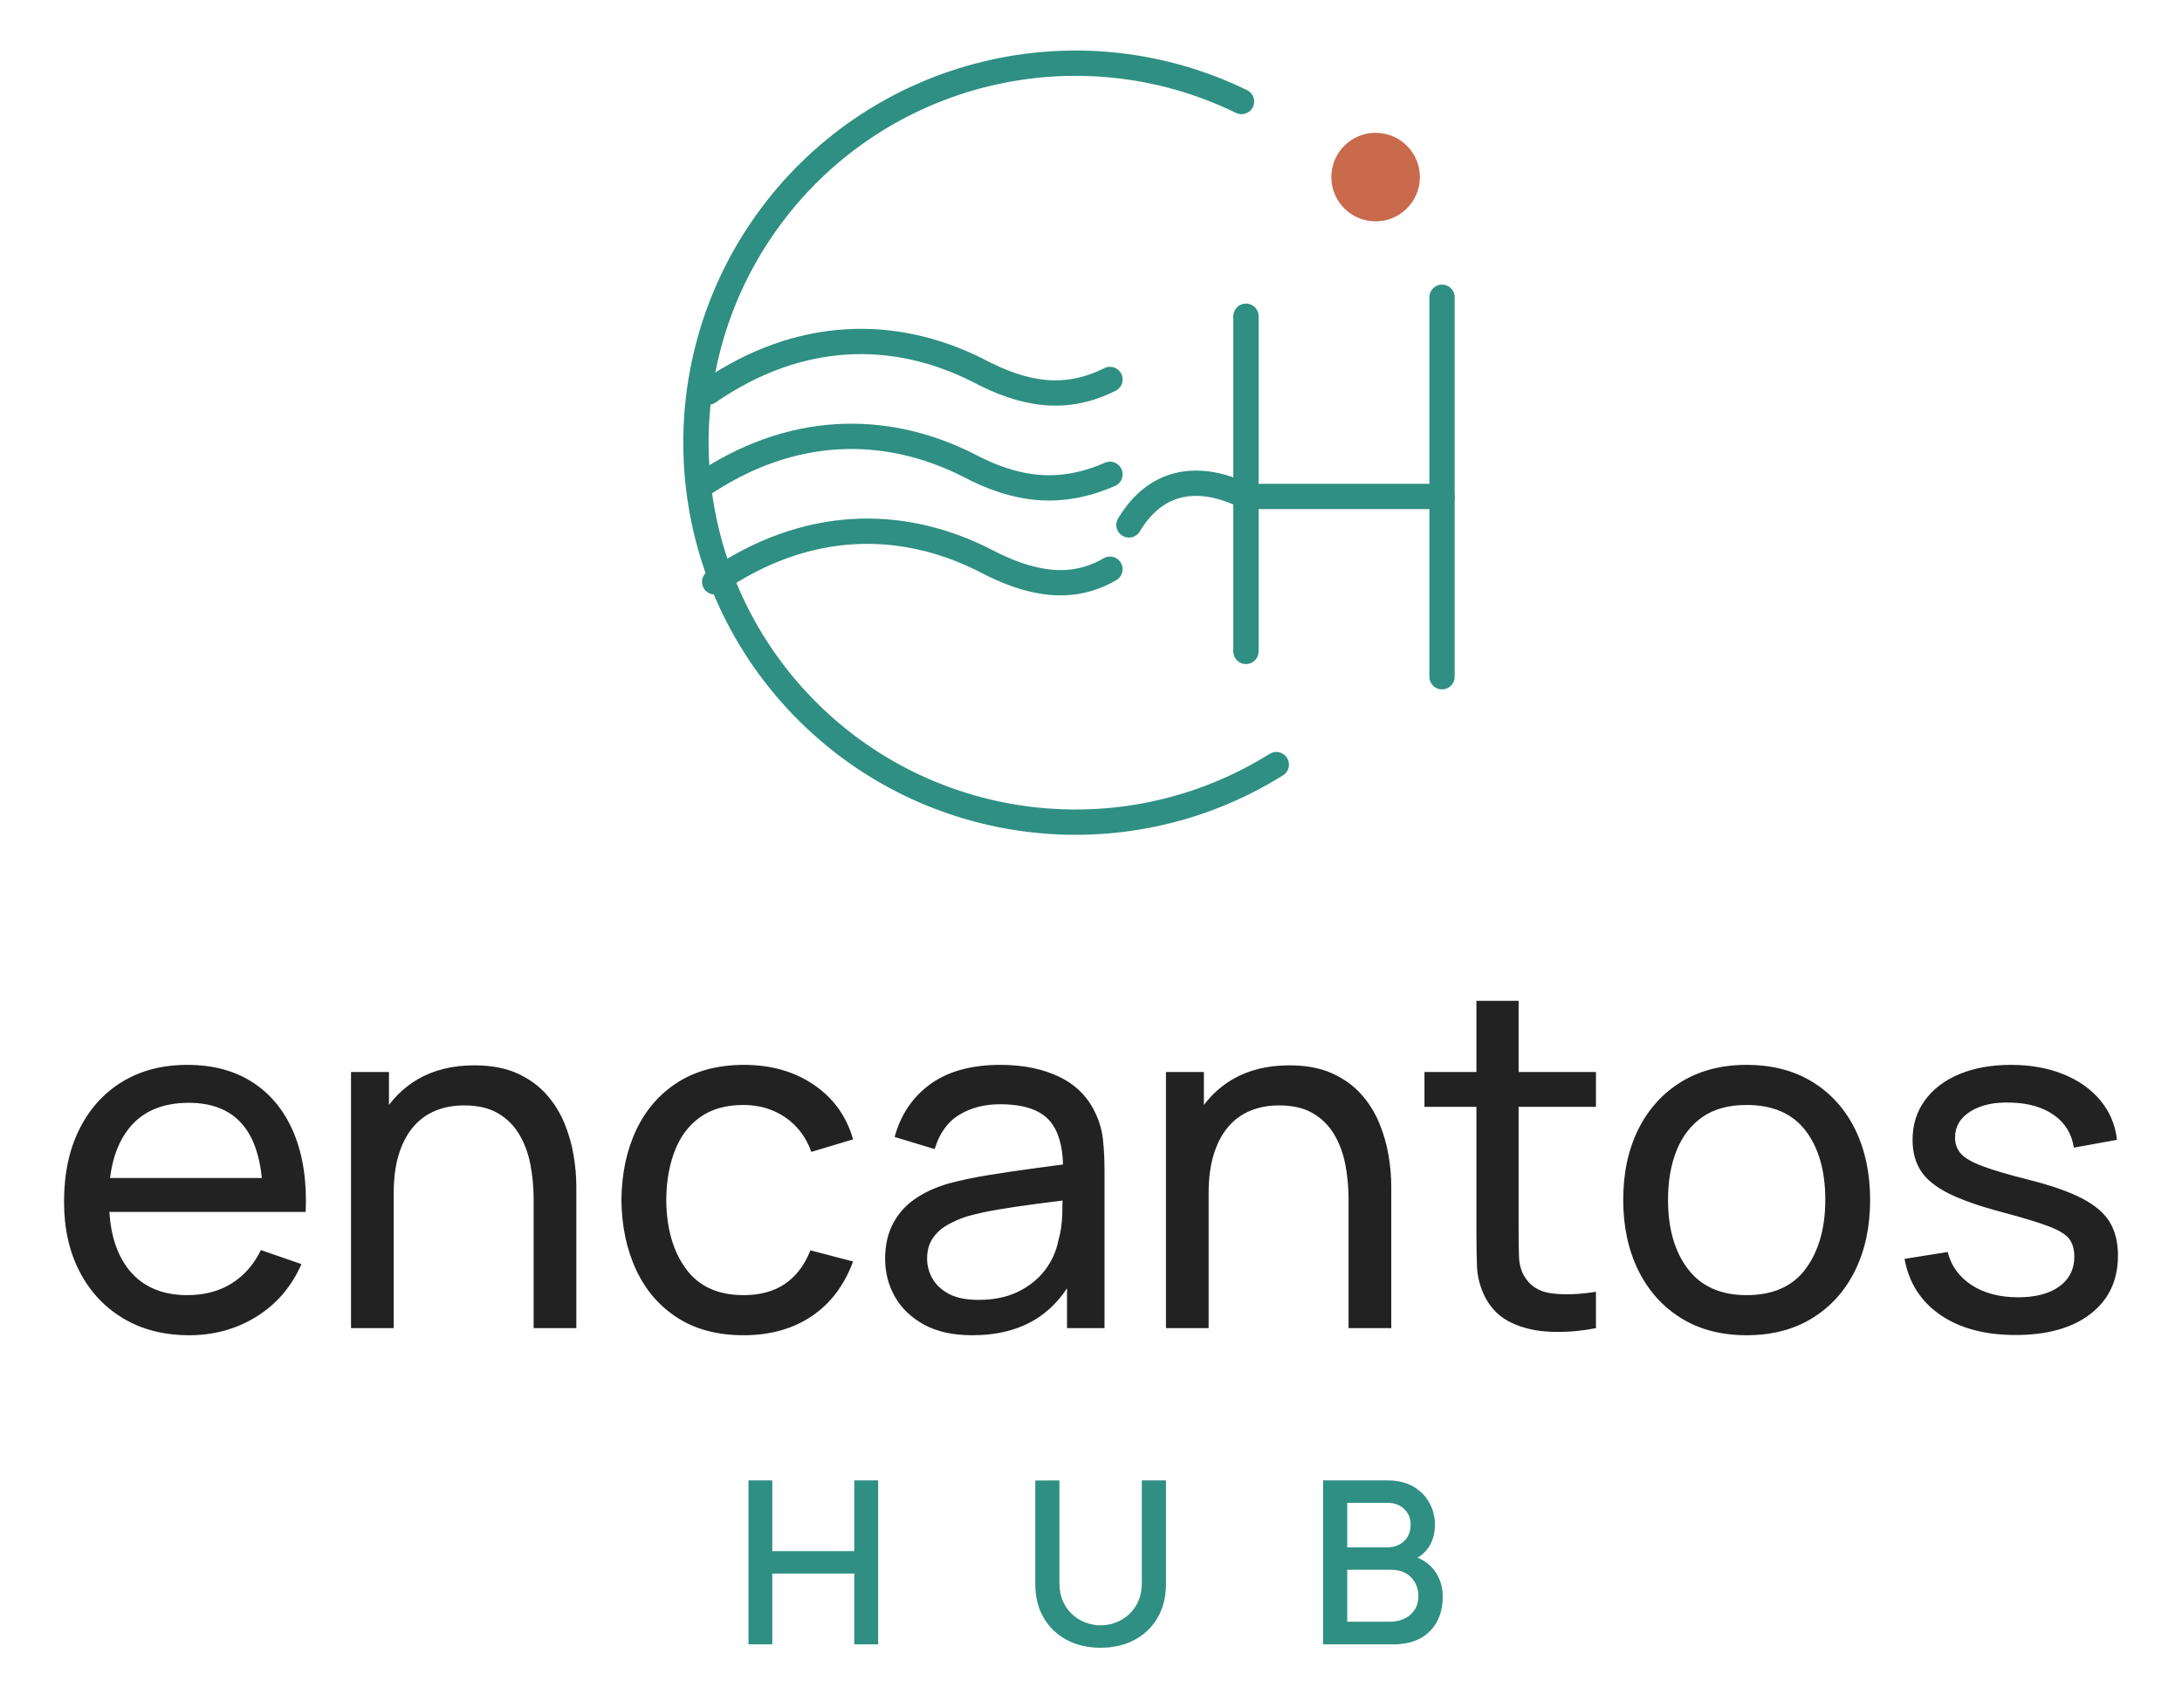
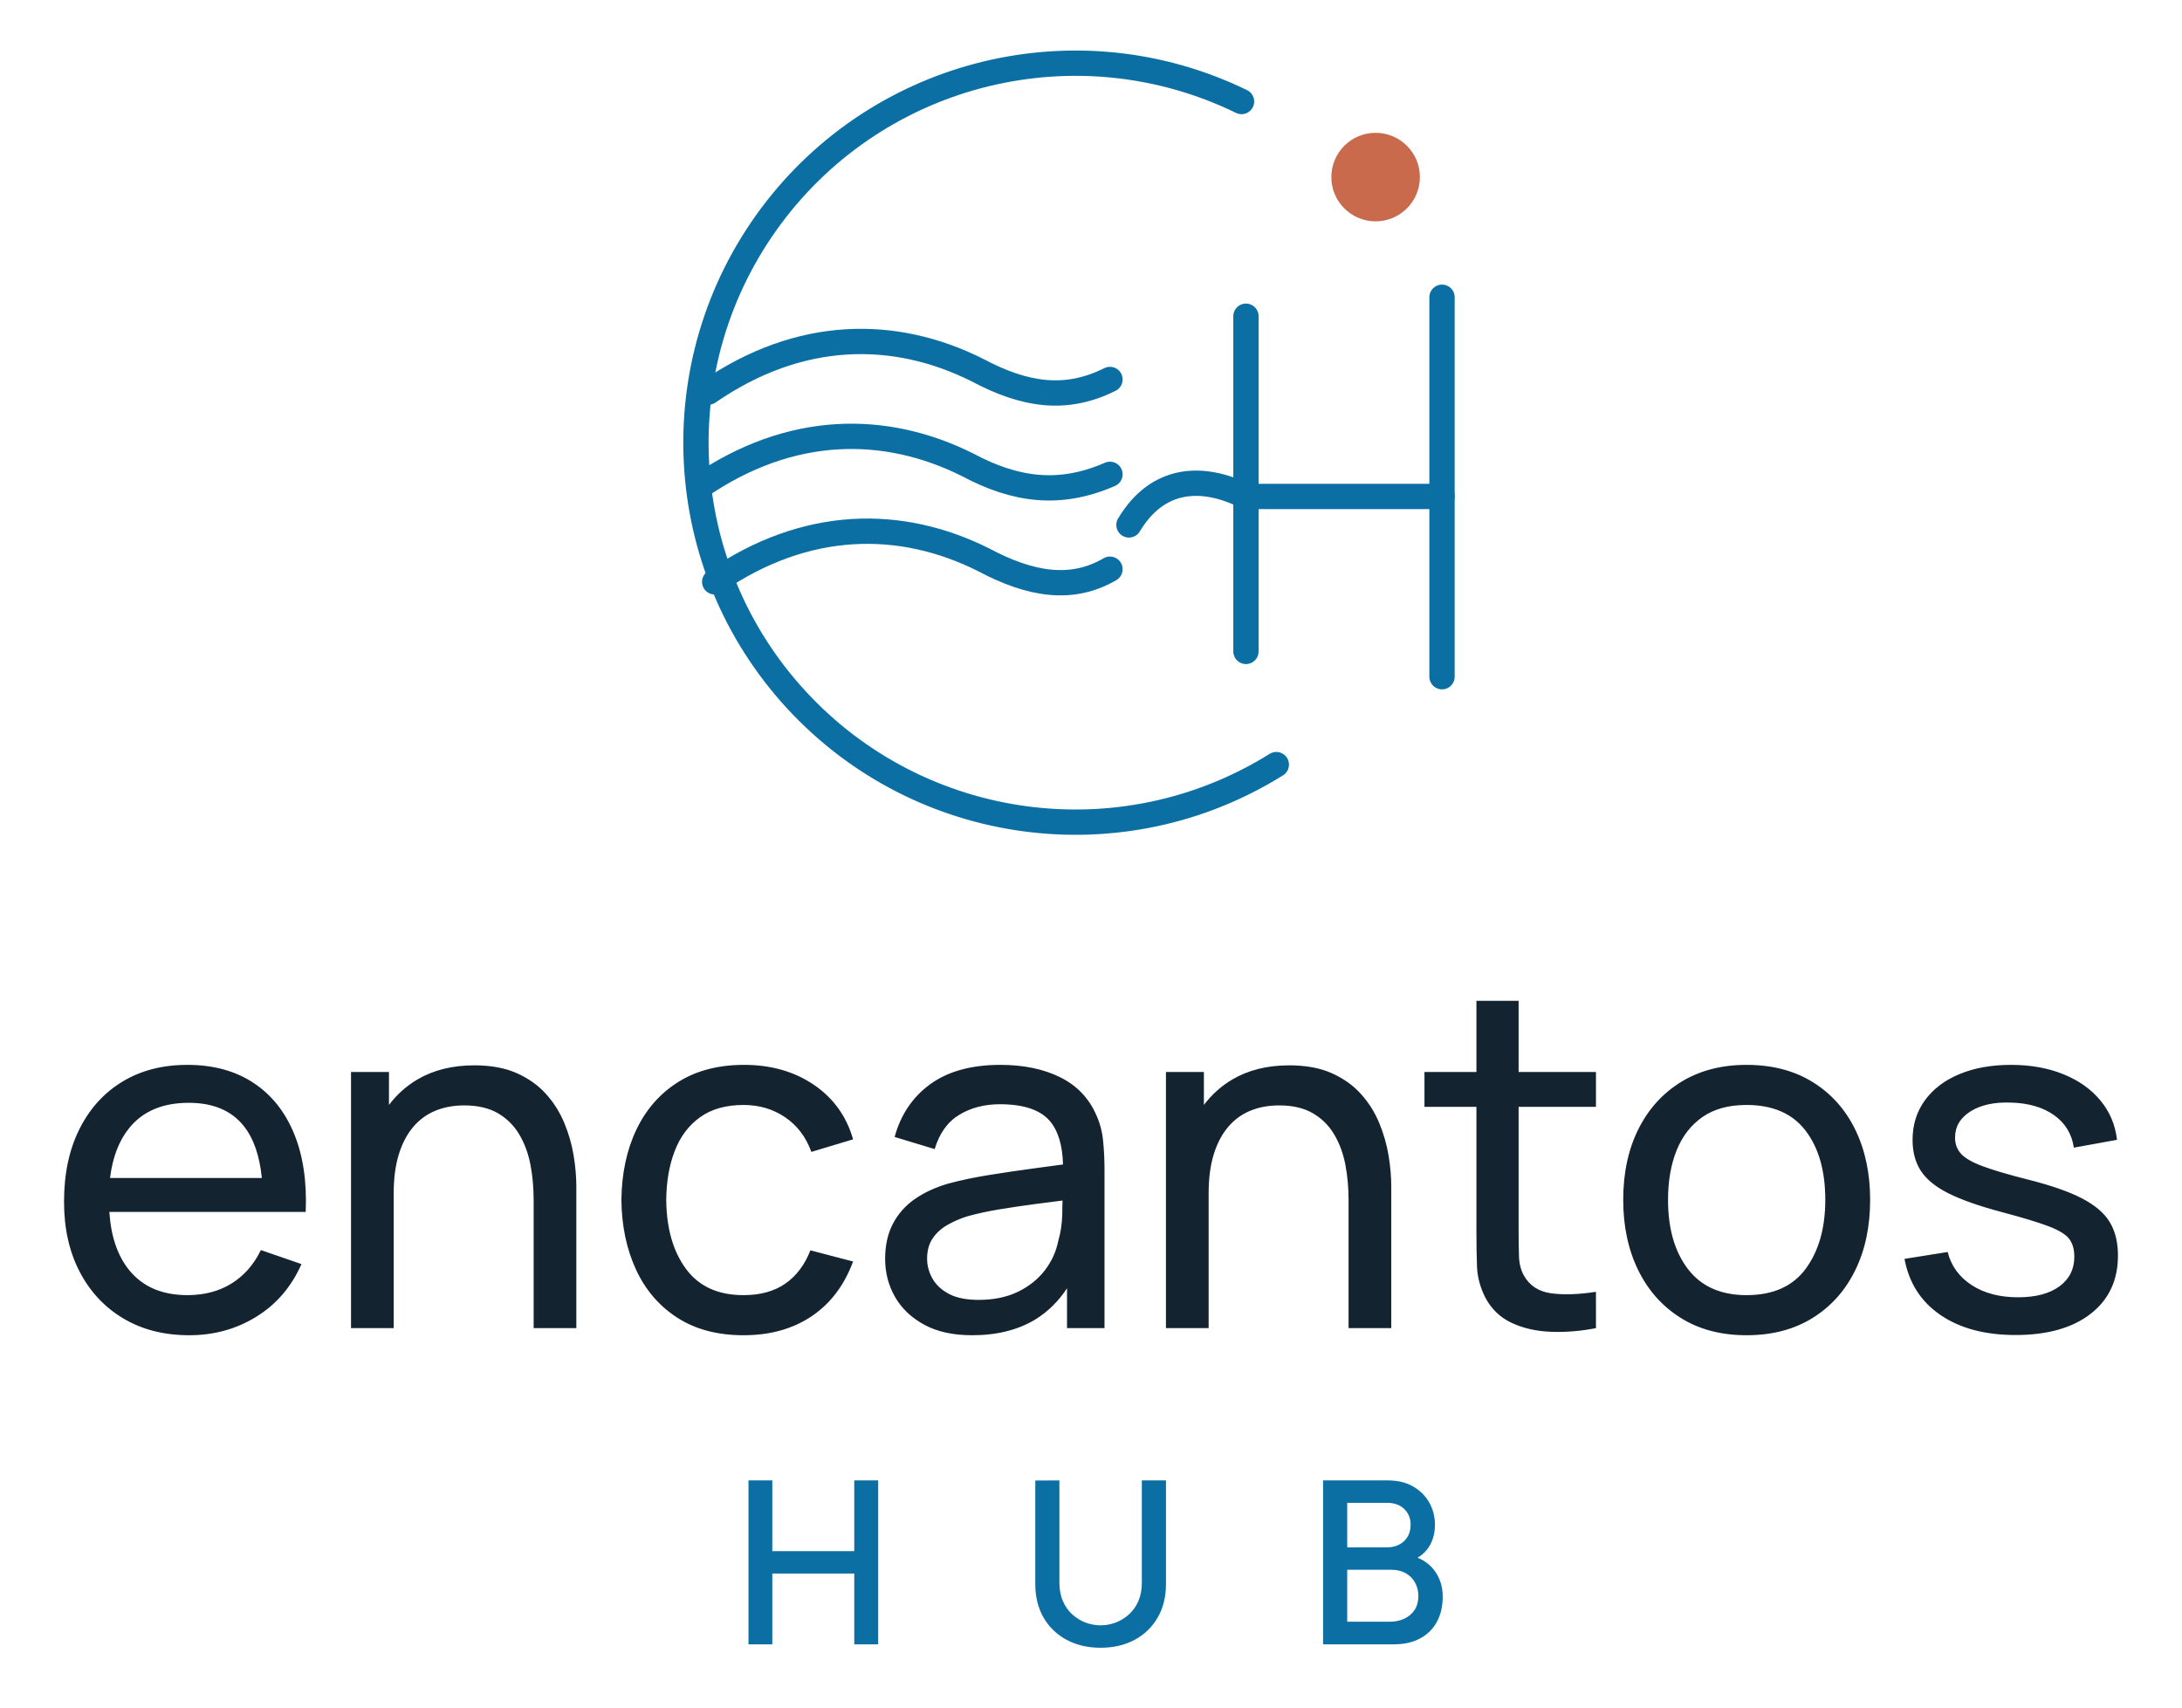
<svg xmlns="http://www.w3.org/2000/svg" viewBox="0 0 690 540">
  <g transform="translate(215 0)">
-     <path d="M 177.6 32.1 A 120 120 0 1 0 188.6 241.8" fill="none" stroke="#2F8F83" stroke-width="8" stroke-linecap="round" stroke-linejoin="round" />
-     <path d="M 9 124 C 38 104, 68 104, 94 117 C 109 125, 122 127, 136 120" fill="none" stroke="#2F8F83" stroke-width="8" stroke-linecap="round" stroke-linejoin="round" />
-     <path d="M 6 154 C 35 134, 65 134, 91 147 C 106 155, 120 157, 136 150" fill="none" stroke="#2F8F83" stroke-width="8" stroke-linecap="round" stroke-linejoin="round" />
-     <path d="M 11 184 C 40 164, 70 164, 96 177 C 111 185, 124 187, 136 180" fill="none" stroke="#2F8F83" stroke-width="8" stroke-linecap="round" stroke-linejoin="round" />
-     <path d="M 179 100 V 206" fill="none" stroke="#2F8F83" stroke-width="8" stroke-linecap="round" stroke-linejoin="round" />
-     <path d="M 241 94 V 214" fill="none" stroke="#2F8F83" stroke-width="8" stroke-linecap="round" stroke-linejoin="round" />
-     <path d="M 142 166 C 151 151, 165 150, 179 157 L 241 157" fill="none" stroke="#2F8F83" stroke-width="8" stroke-linecap="round" stroke-linejoin="round" />
+     <path d="M 177.6 32.1 A 120 120 0 1 0 188.6 241.8" fill="none" stroke="#0B6FA4" stroke-width="8" stroke-linecap="round" stroke-linejoin="round" />
+     <path d="M 9 124 C 38 104, 68 104, 94 117 C 109 125, 122 127, 136 120" fill="none" stroke="#0B6FA4" stroke-width="8" stroke-linecap="round" stroke-linejoin="round" />
+     <path d="M 6 154 C 35 134, 65 134, 91 147 C 106 155, 120 157, 136 150" fill="none" stroke="#0B6FA4" stroke-width="8" stroke-linecap="round" stroke-linejoin="round" />
+     <path d="M 11 184 C 40 164, 70 164, 96 177 C 111 185, 124 187, 136 180" fill="none" stroke="#0B6FA4" stroke-width="8" stroke-linecap="round" stroke-linejoin="round" />
+     <path d="M 179 100 V 206" fill="none" stroke="#0B6FA4" stroke-width="8" stroke-linecap="round" stroke-linejoin="round" />
+     <path d="M 241 94 V 214" fill="none" stroke="#0B6FA4" stroke-width="8" stroke-linecap="round" stroke-linejoin="round" />
+     <path d="M 142 166 C 151 151, 165 150, 179 157 L 241 157" fill="none" stroke="#0B6FA4" stroke-width="8" stroke-linecap="round" stroke-linejoin="round" />
    <circle cx="220" cy="56" r="14" fill="#C86A4B" />
  </g>
-   <path d="M59.85 422.25L59.85 422.25Q47.92 422.25 39.04 416.96Q30.15 411.68 25.20 402.19Q20.25 392.70 20.25 380.02L20.25 380.02Q20.25 366.75 25.13 357.04Q30 347.32 38.74 342.04Q47.48 336.75 59.25 336.75L59.25 336.75Q71.47 336.75 80.06 342.38Q88.65 348 92.96 358.43Q97.27 368.85 96.67 383.25L96.67 383.25L34.58 383.25Q35.33 394.88 40.88 401.70L40.88 401.70Q47.32 409.57 59.25 409.57L59.25 409.57Q67.28 409.57 73.20 405.90Q79.13 402.23 82.50 395.32L82.50 395.32L95.33 399.75Q90.60 410.48 81.11 416.36Q71.63 422.25 59.85 422.25ZM34.80 372.52L82.80 372.52Q81.75 361.95 77.10 356.10L77.10 356.10Q71.25 348.75 59.70 348.75L59.70 348.75Q47.32 348.75 40.88 356.70L40.88 356.70Q36 362.70 34.80 372.52L34.80 372.52ZM182.25 420L168.75 420L168.75 379.43Q168.75 373.65 167.74 368.32Q166.72 363 164.21 358.76Q161.70 354.52 157.46 352.05Q153.22 349.57 146.78 349.57L146.78 349.57Q141.75 349.57 137.66 351.26Q133.57 352.95 130.65 356.40Q127.72 359.85 126.11 365.06Q124.50 370.27 124.50 377.32L124.50 377.32L124.50 420L111 420L111 339L123 339L123 349.43Q126.67 344.55 131.93 341.40L131.93 341.40Q139.57 336.90 150 336.90L150 336.90Q157.88 336.90 163.43 339.38Q168.97 341.85 172.65 345.94Q176.32 350.02 178.43 355.09Q180.53 360.15 181.39 365.36Q182.25 370.57 182.25 375.23L182.25 375.23L182.25 420ZM235.13 422.25L235.13 422.25Q222.82 422.25 214.24 416.74Q205.65 411.23 201.15 401.55Q196.65 391.88 196.50 379.50L196.50 379.50Q196.65 366.82 201.26 357.19Q205.88 347.55 214.50 342.15Q223.13 336.75 235.28 336.75L235.28 336.75Q248.10 336.75 257.36 343.05Q266.63 349.35 269.77 360.30L269.77 360.30L256.57 364.27Q254.03 357.23 248.29 353.32Q242.55 349.43 235.13 349.43L235.13 349.43Q226.80 349.43 221.40 353.29Q216 357.15 213.38 363.94Q210.75 370.73 210.68 379.50L210.68 379.50Q210.82 393 216.94 401.29Q223.05 409.57 235.13 409.57L235.13 409.57Q243.07 409.57 248.32 405.94Q253.57 402.30 256.27 395.40L256.27 395.40L269.77 398.93Q265.57 410.25 256.65 416.25Q247.72 422.25 235.13 422.25ZM307.42 422.25L307.42 422.25Q298.35 422.25 292.24 418.91Q286.13 415.57 283.01 410.10Q279.90 404.63 279.90 398.10L279.90 398.10Q279.90 391.73 282.34 387.04Q284.77 382.35 289.20 379.24Q293.63 376.13 299.77 374.32L299.77 374.32Q305.55 372.75 312.71 371.59Q319.88 370.43 327.22 369.45L327.22 369.45Q331.88 368.85 336.15 368.25L336.15 368.25Q335.92 359.02 331.88 354.38L331.88 354.38Q327.30 349.20 316.20 349.20L316.20 349.20Q308.85 349.20 303.34 352.54Q297.82 355.88 295.57 363.38L295.57 363.38L282.90 359.55Q285.82 348.90 294.22 342.82Q302.63 336.75 316.35 336.75L316.35 336.75Q327.38 336.75 335.29 340.69Q343.20 344.63 346.65 352.57L346.65 352.57Q348.38 356.32 348.82 360.71Q349.27 365.10 349.27 369.90L349.27 369.90L349.27 420L337.42 420L337.42 407.40Q333.38 413.55 327.45 417.23L327.45 417.23Q319.20 422.25 307.42 422.25ZM309.45 411.07L309.45 411.07Q316.65 411.07 321.94 408.49Q327.22 405.90 330.45 401.66Q333.67 397.43 334.65 392.40L334.65 392.40Q335.77 388.65 335.92 384L335.92 384Q335.92 381.52 336 379.65L336 379.65Q331.88 380.18 327.82 380.70L327.82 380.70Q321.52 381.52 315.90 382.46Q310.27 383.40 305.77 384.68L305.77 384.68Q302.47 385.73 299.59 387.38Q296.70 389.02 294.94 391.61Q293.17 394.20 293.17 398.02L293.17 398.02Q293.17 401.32 294.86 404.32Q296.55 407.32 300.11 409.20Q303.67 411.07 309.45 411.07ZM439.95 420L426.45 420L426.45 379.43Q426.45 373.65 425.44 368.32Q424.42 363 421.91 358.76Q419.40 354.52 415.16 352.05Q410.92 349.57 404.47 349.57L404.47 349.57Q399.45 349.57 395.36 351.26Q391.27 352.95 388.35 356.40Q385.42 359.85 383.81 365.06Q382.20 370.27 382.20 377.32L382.20 377.32L382.20 420L368.70 420L368.70 339L380.70 339L380.70 349.43Q384.38 344.55 389.63 341.40L389.63 341.40Q397.27 336.90 407.70 336.90L407.70 336.90Q415.57 336.90 421.13 339.38Q426.67 341.85 430.35 345.94Q434.02 350.02 436.13 355.09Q438.22 360.15 439.09 365.36Q439.95 370.57 439.95 375.23L439.95 375.23L439.95 420ZM504.68 408.52L504.68 420Q497.47 421.43 490.46 421.16Q483.45 420.90 477.97 418.31Q472.50 415.73 469.65 410.25L469.65 410.25Q467.25 405.45 467.06 400.54Q466.88 395.63 466.88 389.40L466.88 389.40L466.88 350.02L450.45 350.02L450.45 339L466.88 339L466.88 316.50L480.22 316.50L480.22 339L504.68 339L504.68 350.02L480.22 350.02L480.22 388.80Q480.22 393.75 480.34 397.27Q480.45 400.80 481.88 403.35L481.88 403.35Q484.57 408.15 490.46 408.98Q496.35 409.80 504.68 408.52L504.68 408.52ZM552.30 422.25L552.30 422.25Q540.22 422.25 531.49 416.77Q522.75 411.30 518.02 401.63Q513.30 391.95 513.30 379.43L513.30 379.43Q513.30 366.68 518.10 357.07Q522.90 347.48 531.67 342.11Q540.45 336.75 552.30 336.75L552.30 336.75Q564.45 336.75 573.22 342.19Q582 347.63 586.69 357.26Q591.38 366.90 591.38 379.43L591.38 379.43Q591.38 392.10 586.65 401.74Q581.92 411.38 573.15 416.81Q564.38 422.25 552.30 422.25ZM552.30 409.57L552.30 409.57Q564.90 409.57 571.05 401.18Q577.20 392.77 577.20 379.43L577.20 379.43Q577.20 365.70 570.97 357.56Q564.75 349.43 552.30 349.43L552.30 349.43Q543.82 349.43 538.35 353.25Q532.88 357.07 530.17 363.82Q527.47 370.57 527.47 379.43L527.47 379.43Q527.47 393.07 533.77 401.32Q540.07 409.57 552.30 409.57ZM637.35 422.18L637.35 422.18Q622.88 422.18 613.61 415.84Q604.35 409.50 602.25 398.10L602.25 398.10L615.90 395.93Q617.55 402.52 623.48 406.39Q629.40 410.25 638.17 410.25L638.17 410.25Q646.50 410.25 651.23 406.80Q655.95 403.35 655.95 397.43L655.95 397.43Q655.95 393.98 654.38 391.84Q652.80 389.70 647.89 387.82Q642.98 385.95 633.08 383.32L633.08 383.32Q622.35 380.48 616.20 377.40Q610.05 374.32 607.42 370.27Q604.80 366.23 604.80 360.45L604.80 360.45Q604.80 353.32 608.70 347.96Q612.60 342.60 619.61 339.68Q626.63 336.75 635.92 336.75L635.92 336.75Q645.15 336.75 652.42 339.68Q659.70 342.60 664.16 347.96Q668.63 353.32 669.45 360.45L669.45 360.45L655.80 362.93Q654.83 356.40 649.54 352.65Q644.25 348.90 635.92 348.68L635.92 348.68Q628.05 348.38 623.14 351.45Q618.23 354.52 618.23 359.77L618.23 359.77Q618.23 362.70 620.06 364.80Q621.90 366.90 626.89 368.77Q631.88 370.65 641.40 373.05L641.40 373.05Q652.13 375.75 658.31 378.94Q664.50 382.13 667.13 386.44Q669.75 390.75 669.75 397.05L669.75 397.05Q669.75 408.75 661.13 415.46Q652.50 422.18 637.35 422.18Z" fill="#222222" />
-   <path d="M244.22 520L236.69 520L236.69 468.16L244.22 468.16L244.22 490.52L270.14 490.52L270.14 468.16L277.70 468.16L277.70 520L270.14 520L270.14 497.61L244.22 497.61L244.22 520ZM348.04 521.08L348.04 521.08Q341.96 521.08 337.30 518.58Q332.63 516.08 330.01 511.56Q327.38 507.04 327.38 500.92L327.38 500.92L327.38 468.20L335.01 468.16L335.01 500.52Q335.01 503.84 336.13 506.36Q337.24 508.88 339.11 510.57Q340.99 512.26 343.31 513.12Q345.63 513.99 348.04 513.99L348.04 513.99Q350.49 513.99 352.81 513.11Q355.13 512.22 357.01 510.53Q358.88 508.84 359.98 506.32Q361.07 503.80 361.07 500.52L361.07 500.52L361.07 468.16L368.71 468.16L368.71 500.92Q368.71 507.00 366.08 511.54Q363.45 516.08 358.79 518.58Q354.13 521.08 348.04 521.08ZM440.71 520L418.39 520L418.39 468.16L438.76 468.16Q443.69 468.16 447.04 470.18Q450.39 472.19 452.08 475.38Q453.77 478.56 453.77 482.09L453.77 482.09Q453.77 486.38 451.69 489.44L451.69 489.44Q450.28 491.45 448.27 492.60L448.27 492.60Q451.58 493.97 453.56 496.60L453.56 496.60Q456.22 500.16 456.22 504.88L456.22 504.88Q456.22 509.45 454.40 512.84Q452.59 516.22 449.11 518.11Q445.64 520 440.71 520L440.71 520ZM426.02 496.42L426.02 512.84L439.55 512.84Q442.11 512.84 444.14 511.86Q446.18 510.89 447.35 509.07Q448.52 507.26 448.52 504.74L448.52 504.74Q448.52 502.40 447.49 500.51Q446.47 498.62 444.54 497.52Q442.61 496.42 440.02 496.42L440.02 496.42L426.02 496.42ZM426.02 475.25L426.02 489.33L438.65 489.33Q440.74 489.33 442.42 488.48Q444.09 487.64 445.08 486.03Q446.07 484.43 446.07 482.16L446.07 482.16Q446.07 479.14 444.05 477.20Q442.04 475.25 438.65 475.25L438.65 475.25L426.02 475.25Z" fill="#2F8F83" />
+   <path d="M59.85 422.25L59.85 422.25Q47.92 422.25 39.04 416.96Q30.15 411.68 25.20 402.19Q20.25 392.70 20.25 380.02L20.25 380.02Q20.25 366.75 25.13 357.04Q30 347.32 38.74 342.04Q47.48 336.75 59.25 336.75L59.25 336.75Q71.47 336.75 80.06 342.38Q88.65 348 92.96 358.43Q97.27 368.85 96.67 383.25L96.67 383.25L34.58 383.25Q35.33 394.88 40.88 401.70L40.88 401.70Q47.32 409.57 59.25 409.57L59.25 409.57Q67.28 409.57 73.20 405.90Q79.13 402.23 82.50 395.32L82.50 395.32L95.33 399.75Q90.60 410.48 81.11 416.36Q71.63 422.25 59.85 422.25ZM34.80 372.52L82.80 372.52Q81.75 361.95 77.10 356.10L77.10 356.10Q71.25 348.75 59.70 348.75L59.70 348.75Q47.32 348.75 40.88 356.70L40.88 356.70Q36 362.70 34.80 372.52L34.80 372.52ZM182.25 420L168.75 420L168.75 379.43Q168.75 373.65 167.74 368.32Q166.72 363 164.21 358.76Q161.70 354.52 157.46 352.05Q153.22 349.57 146.78 349.57L146.78 349.57Q141.75 349.57 137.66 351.26Q133.57 352.95 130.65 356.40Q127.72 359.85 126.11 365.06Q124.50 370.27 124.50 377.32L124.50 377.32L124.50 420L111 420L111 339L123 339L123 349.43Q126.67 344.55 131.93 341.40L131.93 341.40Q139.57 336.90 150 336.90L150 336.90Q157.88 336.90 163.43 339.38Q168.97 341.85 172.65 345.94Q176.32 350.02 178.43 355.09Q180.53 360.15 181.39 365.36Q182.25 370.57 182.25 375.23L182.25 375.23L182.25 420ZM235.13 422.25L235.13 422.25Q222.82 422.25 214.24 416.74Q205.65 411.23 201.15 401.55Q196.65 391.88 196.50 379.50L196.50 379.50Q196.65 366.82 201.26 357.19Q205.88 347.55 214.50 342.15Q223.13 336.75 235.28 336.75L235.28 336.75Q248.10 336.75 257.36 343.05Q266.63 349.35 269.77 360.30L269.77 360.30L256.57 364.27Q254.03 357.23 248.29 353.32Q242.55 349.43 235.13 349.43L235.13 349.43Q226.80 349.43 221.40 353.29Q216 357.15 213.38 363.94Q210.75 370.73 210.68 379.50L210.68 379.50Q210.82 393 216.94 401.29Q223.05 409.57 235.13 409.57L235.13 409.57Q243.07 409.57 248.32 405.94Q253.57 402.30 256.27 395.40L256.27 395.40L269.77 398.93Q265.57 410.25 256.65 416.25Q247.72 422.25 235.13 422.25ZM307.42 422.25L307.42 422.25Q298.35 422.25 292.24 418.91Q286.13 415.57 283.01 410.10Q279.90 404.63 279.90 398.10L279.90 398.10Q279.90 391.73 282.34 387.04Q284.77 382.35 289.20 379.24Q293.63 376.13 299.77 374.32L299.77 374.32Q305.55 372.75 312.71 371.59Q319.88 370.43 327.22 369.45L327.22 369.45Q331.88 368.85 336.15 368.25L336.15 368.25Q335.92 359.02 331.88 354.38L331.88 354.38Q327.30 349.20 316.20 349.20L316.20 349.20Q308.85 349.20 303.34 352.54Q297.82 355.88 295.57 363.38L295.57 363.38L282.90 359.55Q285.82 348.90 294.22 342.82Q302.63 336.75 316.35 336.75L316.35 336.75Q327.38 336.75 335.29 340.69Q343.20 344.63 346.65 352.57L346.65 352.57Q348.38 356.32 348.82 360.71Q349.27 365.10 349.27 369.90L349.27 369.90L349.27 420L337.42 420L337.42 407.40Q333.38 413.55 327.45 417.23L327.45 417.23Q319.20 422.25 307.42 422.25ZM309.45 411.07L309.45 411.07Q316.65 411.07 321.94 408.49Q327.22 405.90 330.45 401.66Q333.67 397.43 334.65 392.40L334.65 392.40Q335.77 388.65 335.92 384L335.92 384Q335.92 381.52 336 379.65L336 379.65Q331.88 380.18 327.82 380.70L327.82 380.70Q321.52 381.52 315.90 382.46Q310.27 383.40 305.77 384.68L305.77 384.68Q302.47 385.73 299.59 387.38Q296.70 389.02 294.94 391.61Q293.17 394.20 293.17 398.02L293.17 398.02Q293.17 401.32 294.86 404.32Q296.55 407.32 300.11 409.20Q303.67 411.07 309.45 411.07ZM439.95 420L426.45 420L426.45 379.43Q426.45 373.65 425.44 368.32Q424.42 363 421.91 358.76Q419.40 354.52 415.16 352.05Q410.92 349.57 404.47 349.57L404.47 349.57Q399.45 349.57 395.36 351.26Q391.27 352.95 388.35 356.40Q385.42 359.85 383.81 365.06Q382.20 370.27 382.20 377.32L382.20 377.32L382.20 420L368.70 420L368.70 339L380.70 339L380.70 349.43Q384.38 344.55 389.63 341.40L389.63 341.40Q397.27 336.90 407.70 336.90L407.70 336.90Q415.57 336.90 421.13 339.38Q426.67 341.85 430.35 345.94Q434.02 350.02 436.13 355.09Q438.22 360.15 439.09 365.36Q439.95 370.57 439.95 375.23L439.95 375.23L439.95 420ZM504.68 408.52L504.68 420Q497.47 421.43 490.46 421.16Q483.45 420.90 477.97 418.31Q472.50 415.73 469.65 410.25L469.65 410.25Q467.25 405.45 467.06 400.54Q466.88 395.63 466.88 389.40L466.88 389.40L466.88 350.02L450.45 350.02L450.45 339L466.88 339L466.88 316.50L480.22 316.50L480.22 339L504.68 339L504.68 350.02L480.22 350.02L480.22 388.80Q480.22 393.75 480.34 397.27Q480.45 400.80 481.88 403.35L481.88 403.35Q484.57 408.15 490.46 408.98Q496.35 409.80 504.68 408.52L504.68 408.52ZM552.30 422.25L552.30 422.25Q540.22 422.25 531.49 416.77Q522.75 411.30 518.02 401.63Q513.30 391.95 513.30 379.43L513.30 379.43Q513.30 366.68 518.10 357.07Q522.90 347.48 531.67 342.11Q540.45 336.75 552.30 336.75L552.30 336.75Q564.45 336.75 573.22 342.19Q582 347.63 586.69 357.26Q591.38 366.90 591.38 379.43L591.38 379.43Q591.38 392.10 586.65 401.74Q581.92 411.38 573.15 416.81Q564.38 422.25 552.30 422.25ZM552.30 409.57L552.30 409.57Q564.90 409.57 571.05 401.18Q577.20 392.77 577.20 379.43L577.20 379.43Q577.20 365.70 570.97 357.56Q564.75 349.43 552.30 349.43L552.30 349.43Q543.82 349.43 538.35 353.25Q532.88 357.07 530.17 363.82Q527.47 370.57 527.47 379.43L527.47 379.43Q527.47 393.07 533.77 401.32Q540.07 409.57 552.30 409.57ZM637.35 422.18L637.35 422.18Q622.88 422.18 613.61 415.84Q604.35 409.50 602.25 398.10L602.25 398.10L615.90 395.93Q617.55 402.52 623.48 406.39Q629.40 410.25 638.17 410.25L638.17 410.25Q646.50 410.25 651.23 406.80Q655.95 403.35 655.95 397.43L655.95 397.43Q655.95 393.98 654.38 391.84Q652.80 389.70 647.89 387.82Q642.98 385.95 633.08 383.32L633.08 383.32Q622.35 380.48 616.20 377.40Q610.05 374.32 607.42 370.27Q604.80 366.23 604.80 360.45L604.80 360.45Q604.80 353.32 608.70 347.96Q612.60 342.60 619.61 339.68Q626.63 336.75 635.92 336.75L635.92 336.75Q645.15 336.75 652.42 339.68Q659.70 342.60 664.16 347.96Q668.63 353.32 669.45 360.45L669.45 360.45L655.80 362.93Q654.83 356.40 649.54 352.65Q644.25 348.90 635.92 348.68L635.92 348.68Q628.05 348.38 623.14 351.45Q618.23 354.52 618.23 359.77L618.23 359.77Q618.23 362.70 620.06 364.80Q621.90 366.90 626.89 368.77Q631.88 370.65 641.40 373.05L641.40 373.05Q652.13 375.75 658.31 378.94Q664.50 382.13 667.13 386.44Q669.75 390.75 669.75 397.05L669.75 397.05Q669.75 408.75 661.13 415.46Q652.50 422.18 637.35 422.18Z" fill="#142330" />
+   <path d="M244.22 520L236.69 520L236.69 468.16L244.22 468.16L244.22 490.52L270.14 490.52L270.14 468.16L277.70 468.16L277.70 520L270.14 520L270.14 497.61L244.22 497.61L244.22 520ZM348.04 521.08L348.04 521.08Q341.96 521.08 337.30 518.58Q332.63 516.08 330.01 511.56Q327.38 507.04 327.38 500.92L327.38 500.92L327.38 468.20L335.01 468.16L335.01 500.52Q335.01 503.84 336.13 506.36Q337.24 508.88 339.11 510.57Q340.99 512.26 343.31 513.12Q345.63 513.99 348.04 513.99L348.04 513.99Q350.49 513.99 352.81 513.11Q355.13 512.22 357.01 510.53Q358.88 508.84 359.98 506.32Q361.07 503.80 361.07 500.52L361.07 500.52L361.07 468.16L368.71 468.16L368.71 500.92Q368.71 507.00 366.08 511.54Q363.45 516.08 358.79 518.58Q354.13 521.08 348.04 521.08ZM440.71 520L418.39 520L418.39 468.16L438.76 468.16Q443.69 468.16 447.04 470.18Q450.39 472.19 452.08 475.38Q453.77 478.56 453.77 482.09L453.77 482.09Q453.77 486.38 451.69 489.44L451.69 489.44Q450.28 491.45 448.27 492.60L448.27 492.60Q451.58 493.97 453.56 496.60L453.56 496.60Q456.22 500.16 456.22 504.88L456.22 504.88Q456.22 509.45 454.40 512.84Q452.59 516.22 449.11 518.11Q445.64 520 440.71 520L440.71 520ZM426.02 496.42L426.02 512.84L439.55 512.84Q442.11 512.84 444.14 511.86Q446.18 510.89 447.35 509.07Q448.52 507.26 448.52 504.74L448.52 504.74Q448.52 502.40 447.49 500.51Q446.47 498.62 444.54 497.52Q442.61 496.42 440.02 496.42L440.02 496.42L426.02 496.42ZM426.02 475.25L426.02 489.33L438.65 489.33Q440.74 489.33 442.42 488.48Q444.09 487.64 445.08 486.03Q446.07 484.43 446.07 482.16L446.07 482.16Q446.07 479.14 444.05 477.20Q442.04 475.25 438.65 475.25L438.65 475.25L426.02 475.25Z" fill="#0B6FA4" />
</svg>
